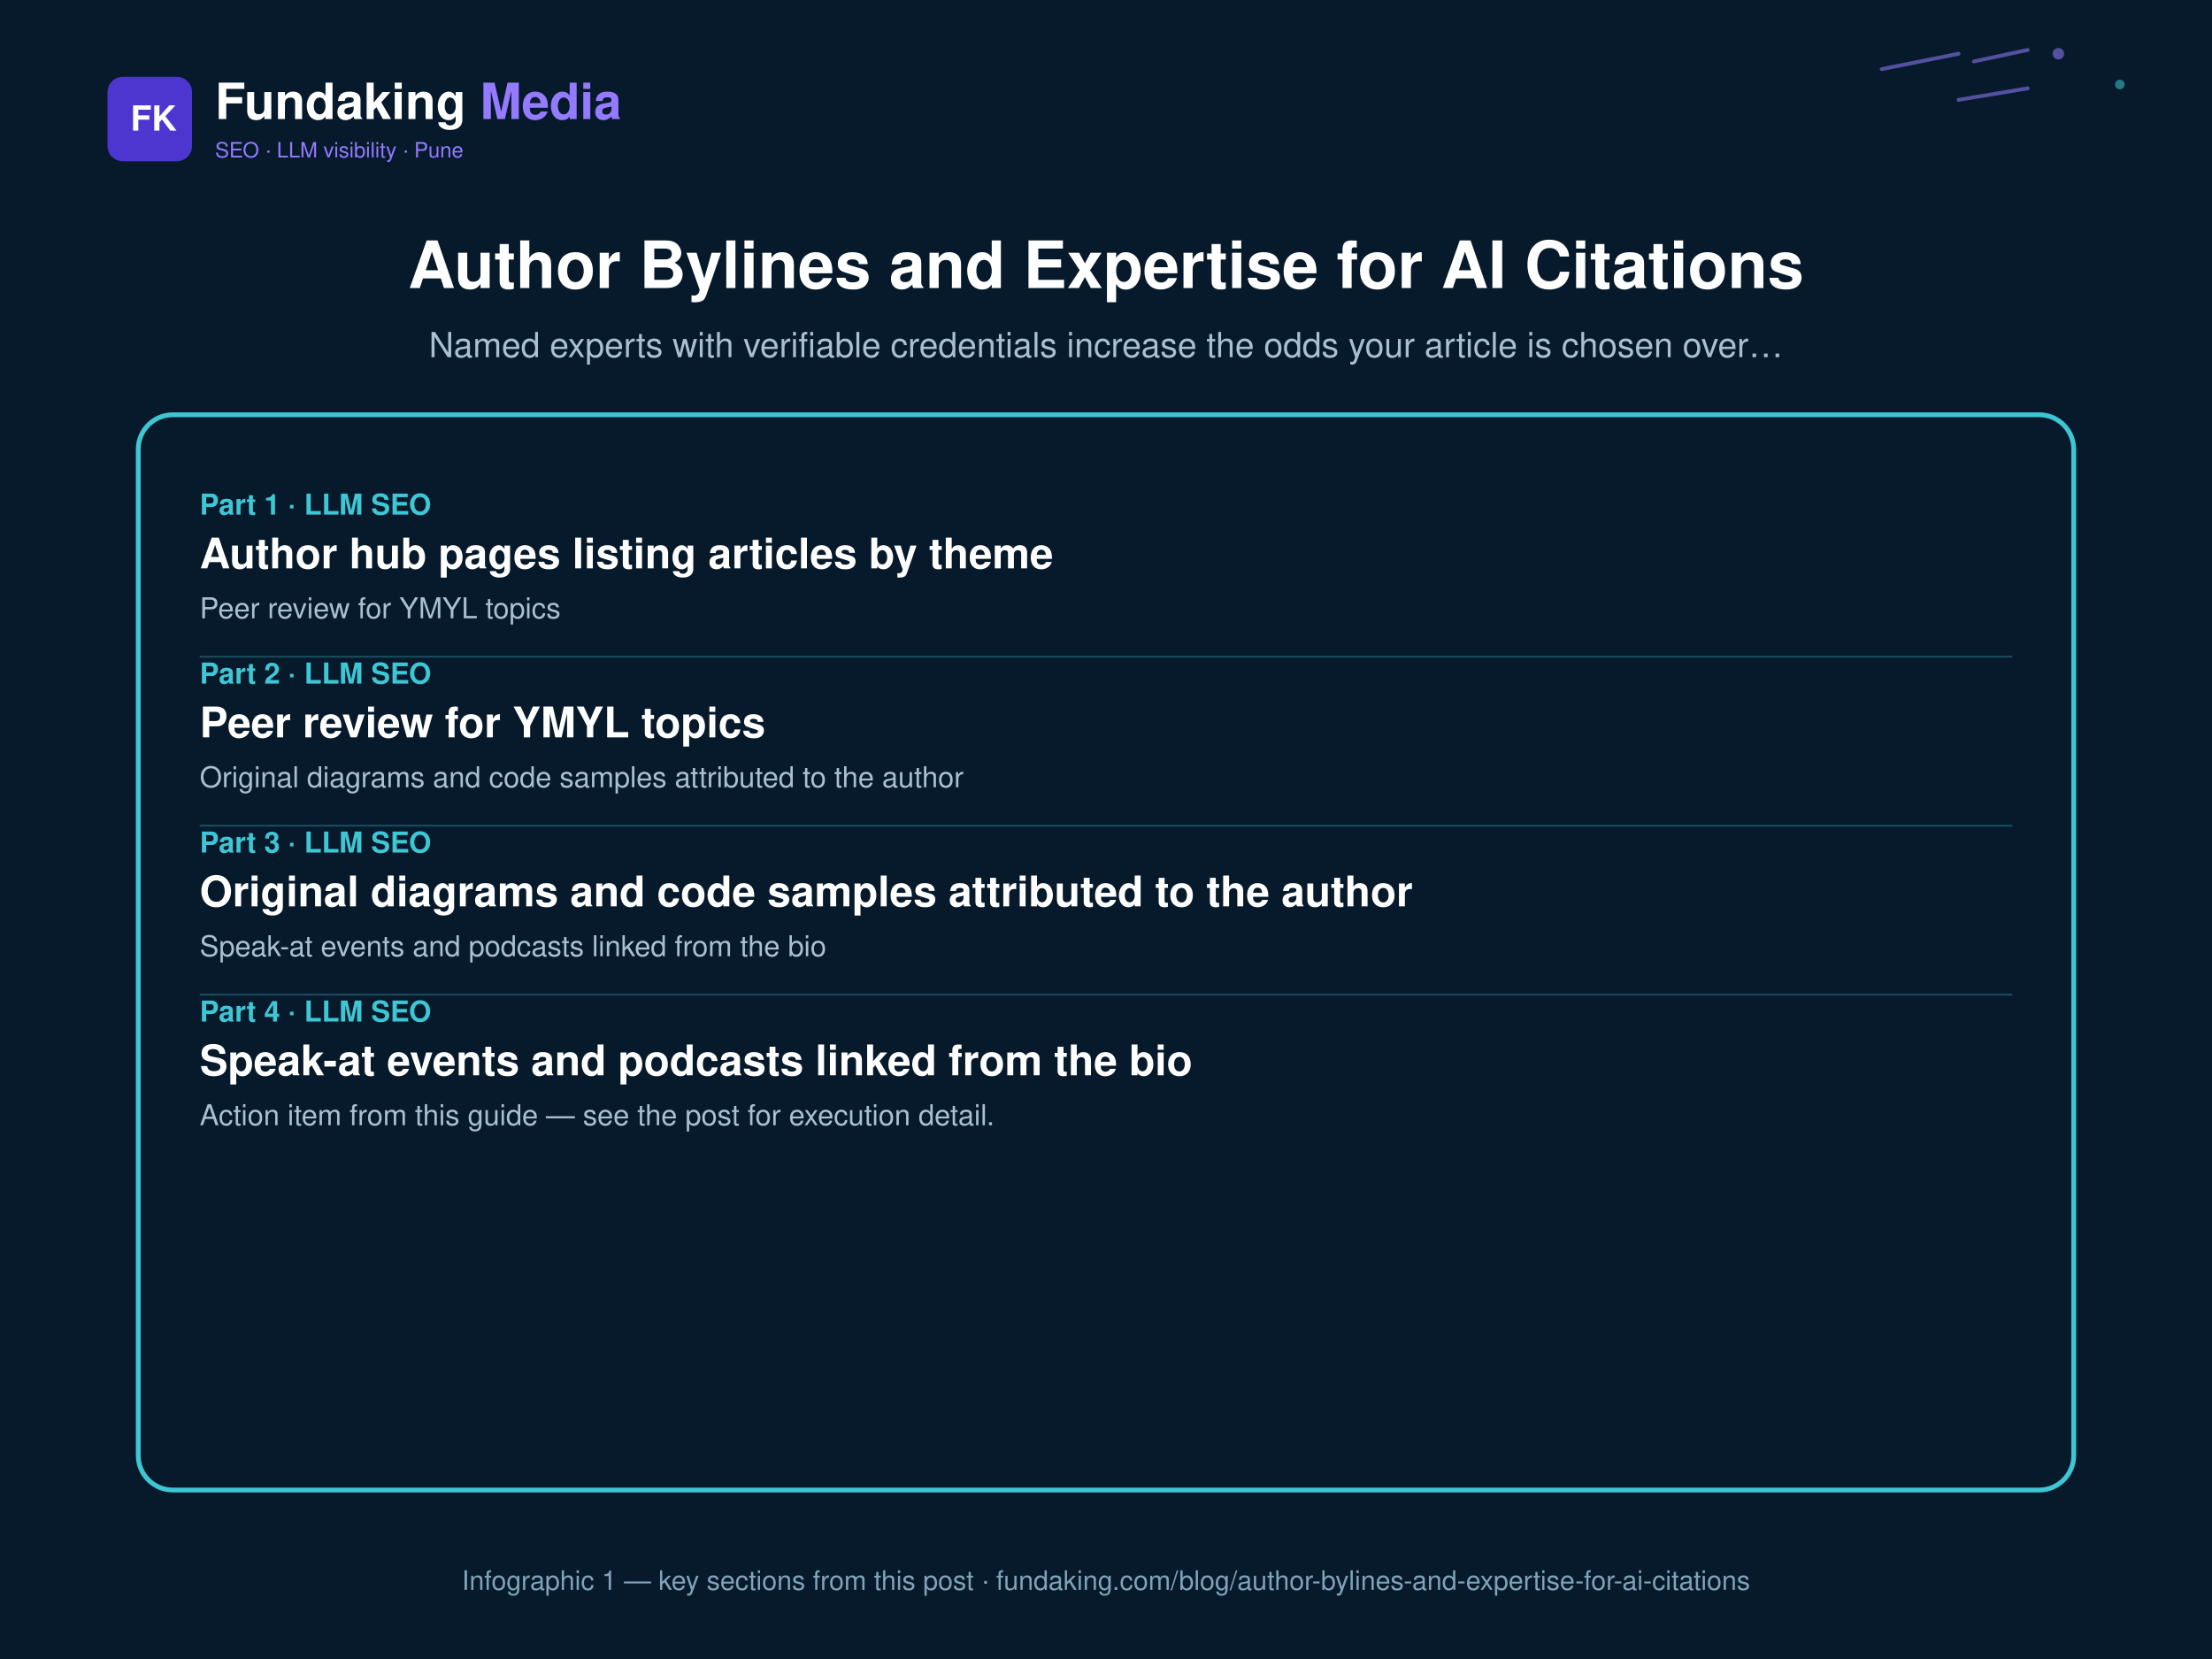
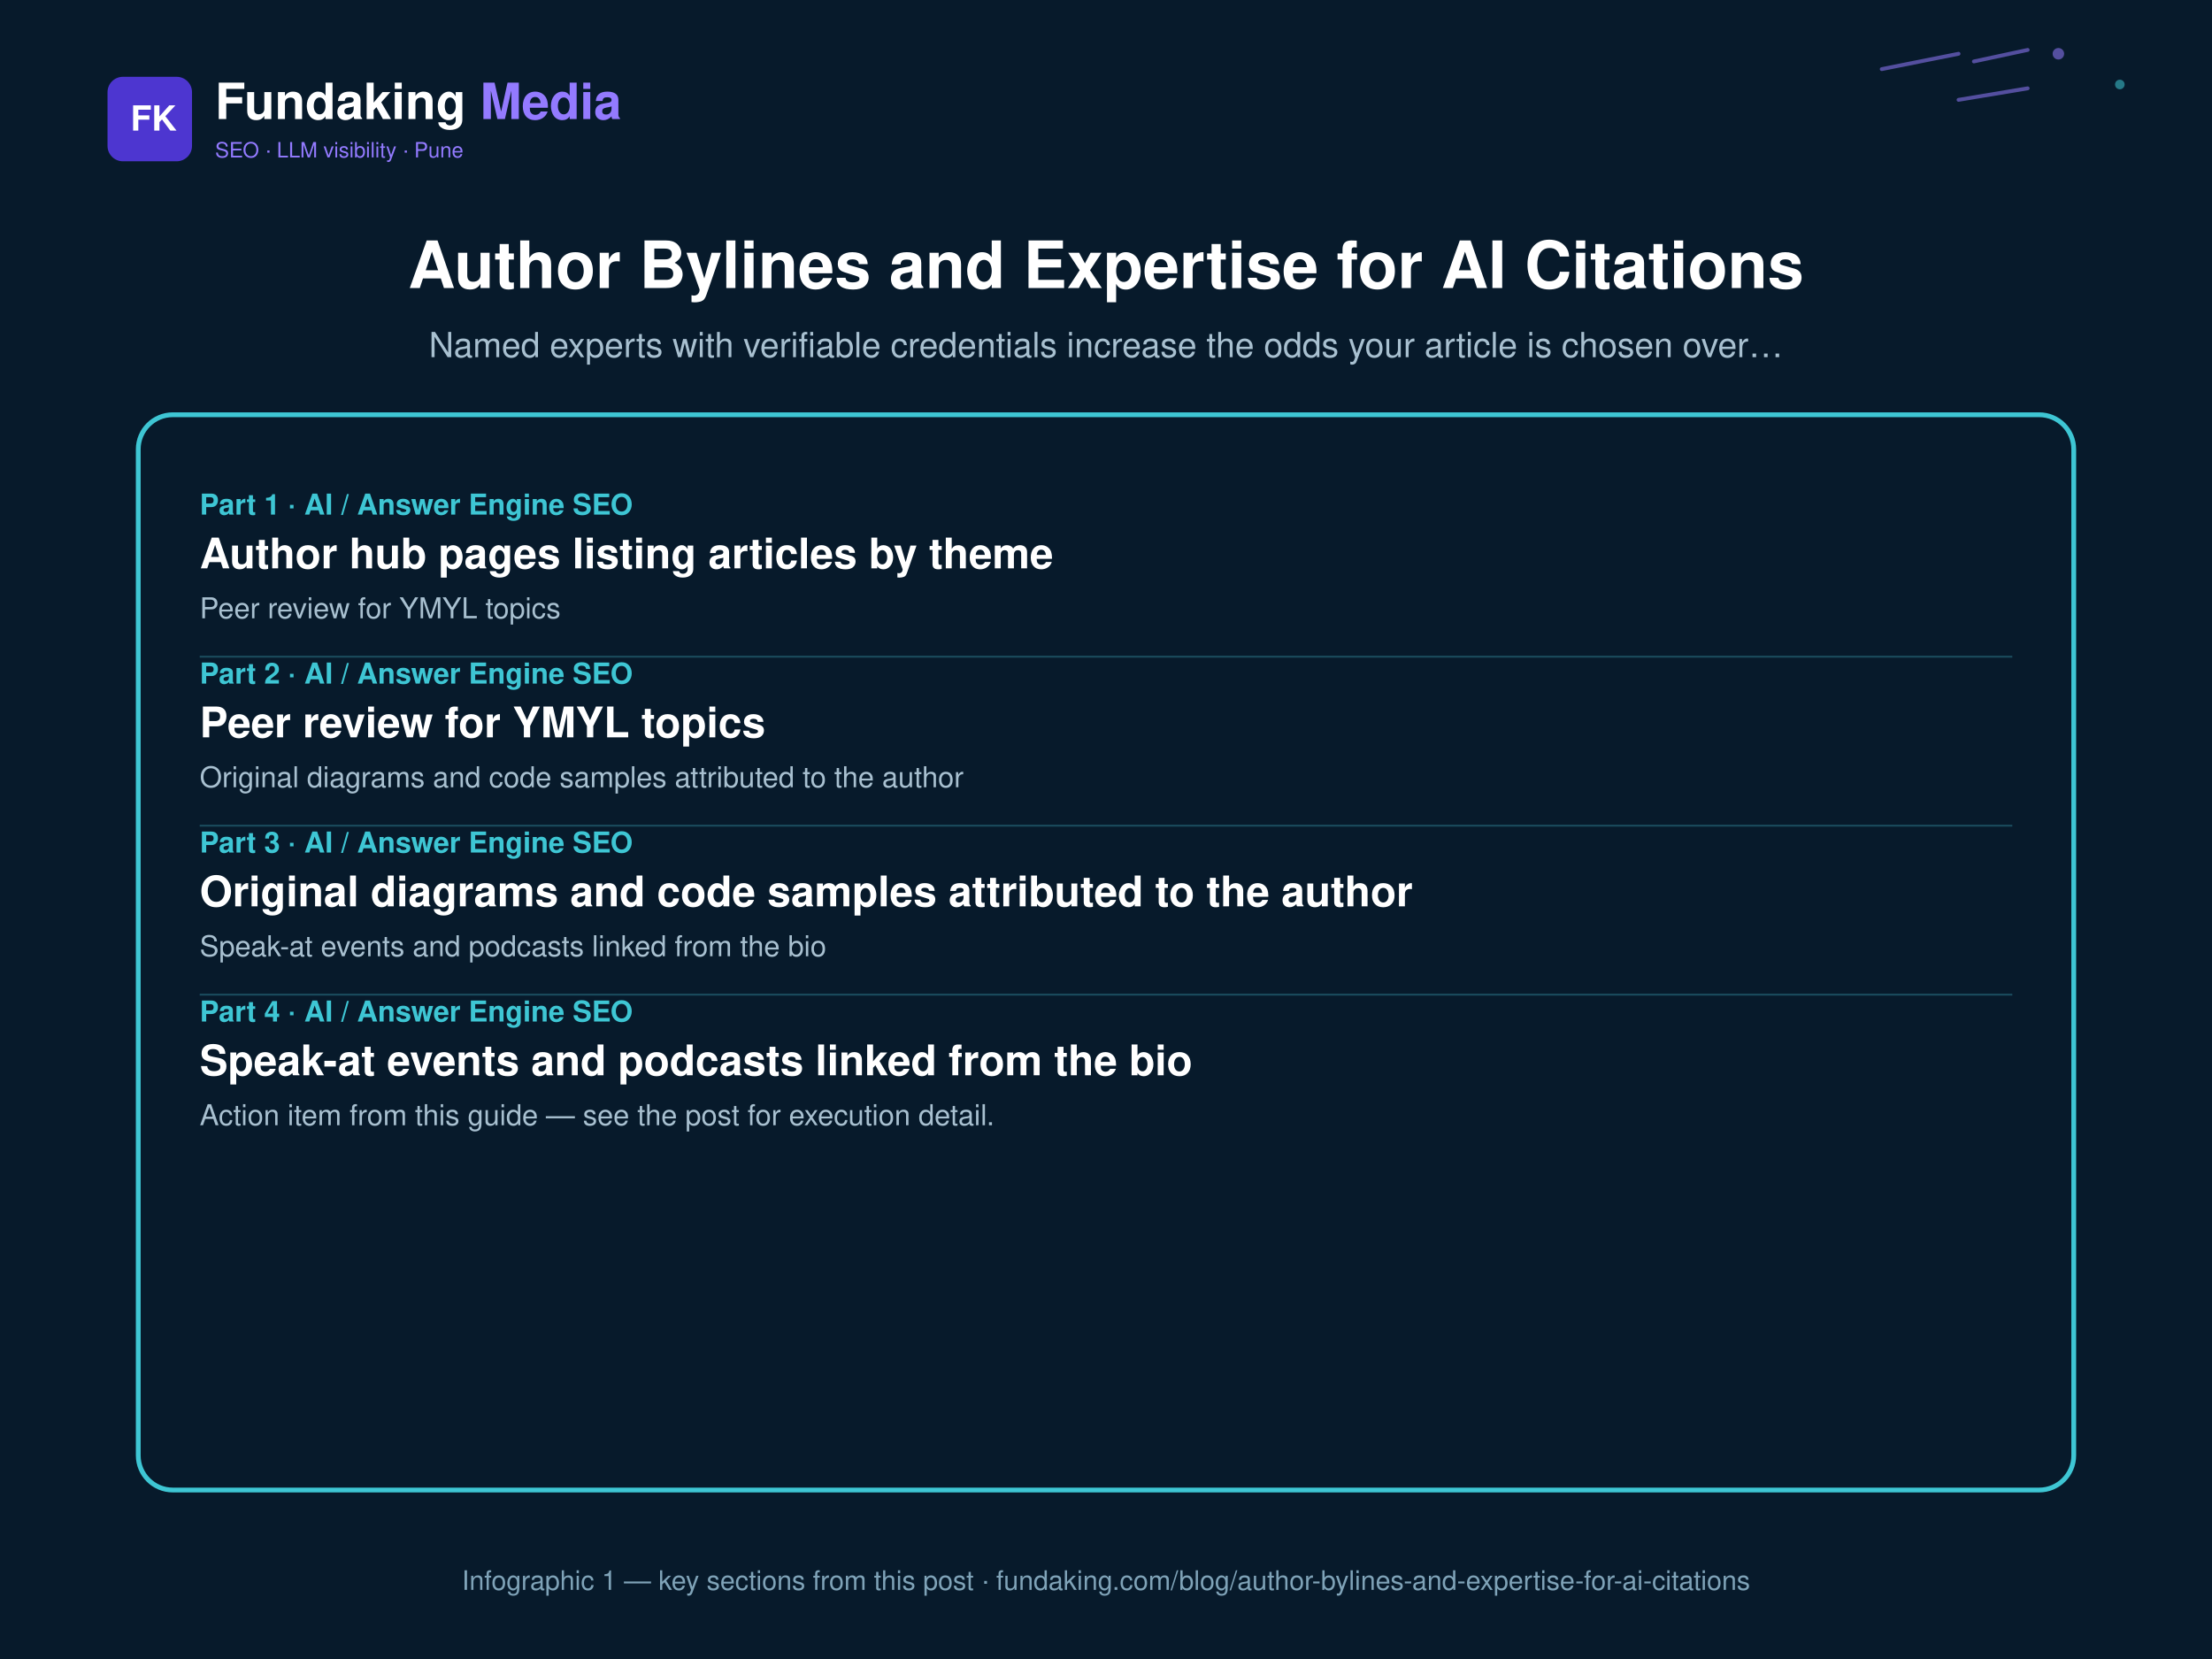
<svg xmlns="http://www.w3.org/2000/svg" viewBox="0 0 1152 864" width="1152" height="864" role="img">
  <rect width="1152" height="864" fill="#071A2B" />
  <g fill="none" stroke="#937AFF" stroke-width="2" opacity="0.55" stroke-linecap="round">
    <path d="M980 36 l40 -8 m8 4 l28 -6" />
    <path d="M1020 52 l36 -6" />
    <circle cx="1072" cy="28" r="3" fill="#937AFF" stroke="none" />
    <circle cx="1104" cy="44" r="2.5" fill="#3EC6D4" stroke="none" />
  </g>
  <rect x="56" y="40" width="44" height="44" rx="8" fill="#4D36D0" />
  <text x="68" y="68" fill="#FFFFFF" font-family="Segoe UI, Helvetica, Arial, sans-serif" font-size="18" font-weight="800">FK</text>
  <text x="112" y="62" fill="#FFFFFF" font-family="Segoe UI, Helvetica, Arial, sans-serif" font-size="26" font-weight="800">Fundaking <tspan fill="#937AFF">Media</tspan>
  </text>
  <text x="112" y="82" fill="#937AFF" font-family="Segoe UI, Helvetica, Arial, sans-serif" font-size="11">SEO · LLM visibility · Pune</text>
  <text x="576" y="150" text-anchor="middle" fill="#FFFFFF" font-family="Segoe UI, Helvetica, Arial, sans-serif" font-size="34" font-weight="800">Author Bylines and Expertise for AI Citations</text>
  <text x="576" y="186" text-anchor="middle" fill="#A8C0D0" font-family="Segoe UI, Helvetica, Arial, sans-serif" font-size="18">Named experts with verifiable credentials increase the odds your article is chosen over…</text>
  <rect x="72" y="216" width="1008" height="560" rx="18" fill="none" stroke="#3EC6D4" stroke-width="2.5" />
  <g font-family="Segoe UI, Helvetica, Arial, sans-serif">
-     <text x="104" y="268" fill="#3EC6D4" font-size="15" font-weight="700">Part 1 · LLM SEO</text>
+     <text x="104" y="268" fill="#3EC6D4" font-size="15" font-weight="700">Part 1 · AI / Answer Engine SEO</text>
    <text x="104" y="296" fill="#FFFFFF" font-size="22" font-weight="700">Author hub pages listing articles by theme</text>
    <text x="104" y="322" fill="#A8C0D0" font-size="15">Peer review for YMYL topics</text>
    <line x1="104" y1="342" x2="1048" y2="342" stroke="#1A4A5C" stroke-width="1" />
-     <text x="104" y="356" fill="#3EC6D4" font-size="15" font-weight="700">Part 2 · LLM SEO</text>
+     <text x="104" y="356" fill="#3EC6D4" font-size="15" font-weight="700">Part 2 · AI / Answer Engine SEO</text>
    <text x="104" y="384" fill="#FFFFFF" font-size="22" font-weight="700">Peer review for YMYL topics</text>
    <text x="104" y="410" fill="#A8C0D0" font-size="15">Original diagrams and code samples attributed to the author</text>
    <line x1="104" y1="430" x2="1048" y2="430" stroke="#1A4A5C" stroke-width="1" />
-     <text x="104" y="444" fill="#3EC6D4" font-size="15" font-weight="700">Part 3 · LLM SEO</text>
+     <text x="104" y="444" fill="#3EC6D4" font-size="15" font-weight="700">Part 3 · AI / Answer Engine SEO</text>
    <text x="104" y="472" fill="#FFFFFF" font-size="22" font-weight="700">Original diagrams and code samples attributed to the author</text>
    <text x="104" y="498" fill="#A8C0D0" font-size="15">Speak-at events and podcasts linked from the bio</text>
    <line x1="104" y1="518" x2="1048" y2="518" stroke="#1A4A5C" stroke-width="1" />
-     <text x="104" y="532" fill="#3EC6D4" font-size="15" font-weight="700">Part 4 · LLM SEO</text>
+     <text x="104" y="532" fill="#3EC6D4" font-size="15" font-weight="700">Part 4 · AI / Answer Engine SEO</text>
    <text x="104" y="560" fill="#FFFFFF" font-size="22" font-weight="700">Speak-at events and podcasts linked from the bio</text>
    <text x="104" y="586" fill="#A8C0D0" font-size="15">Action item from this guide — see the post for execution detail.</text>
  </g>
  <text x="576" y="828" text-anchor="middle" fill="#7FA3B8" font-family="Segoe UI, Helvetica, Arial, sans-serif" font-size="14">Infographic 1 — key sections from this post · fundaking.com/blog/author-bylines-and-expertise-for-ai-citations</text>
</svg>
